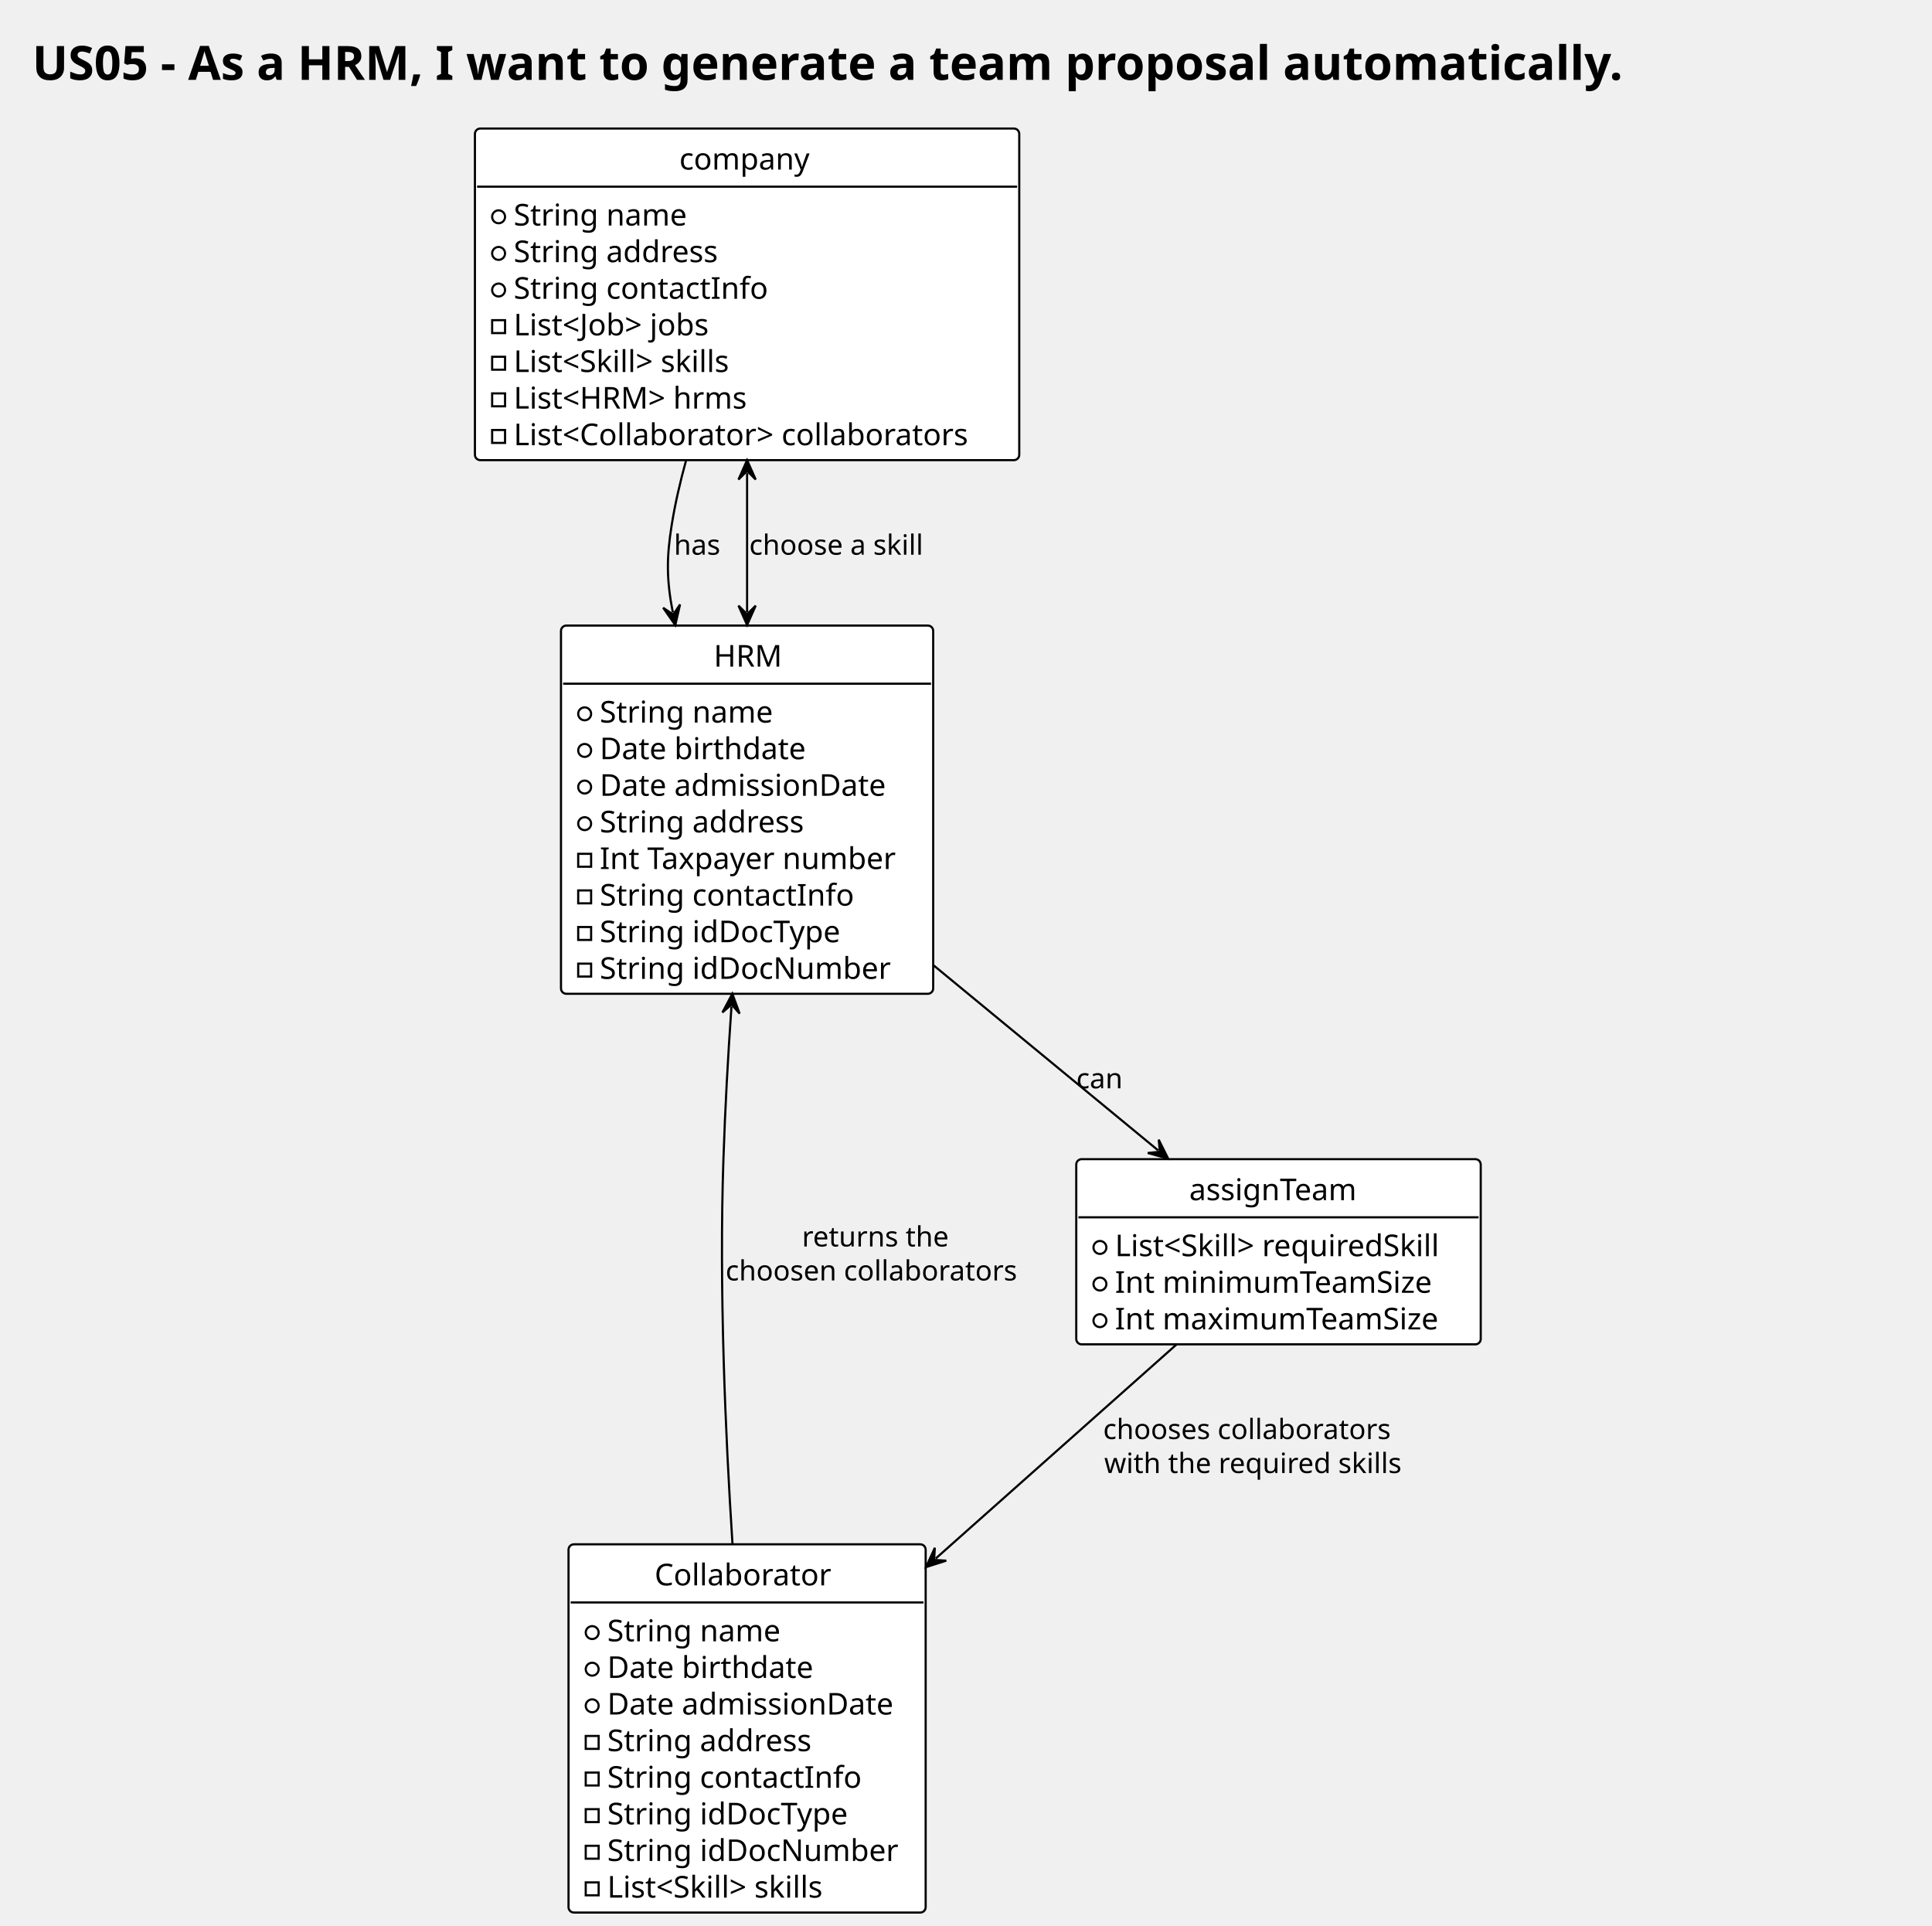
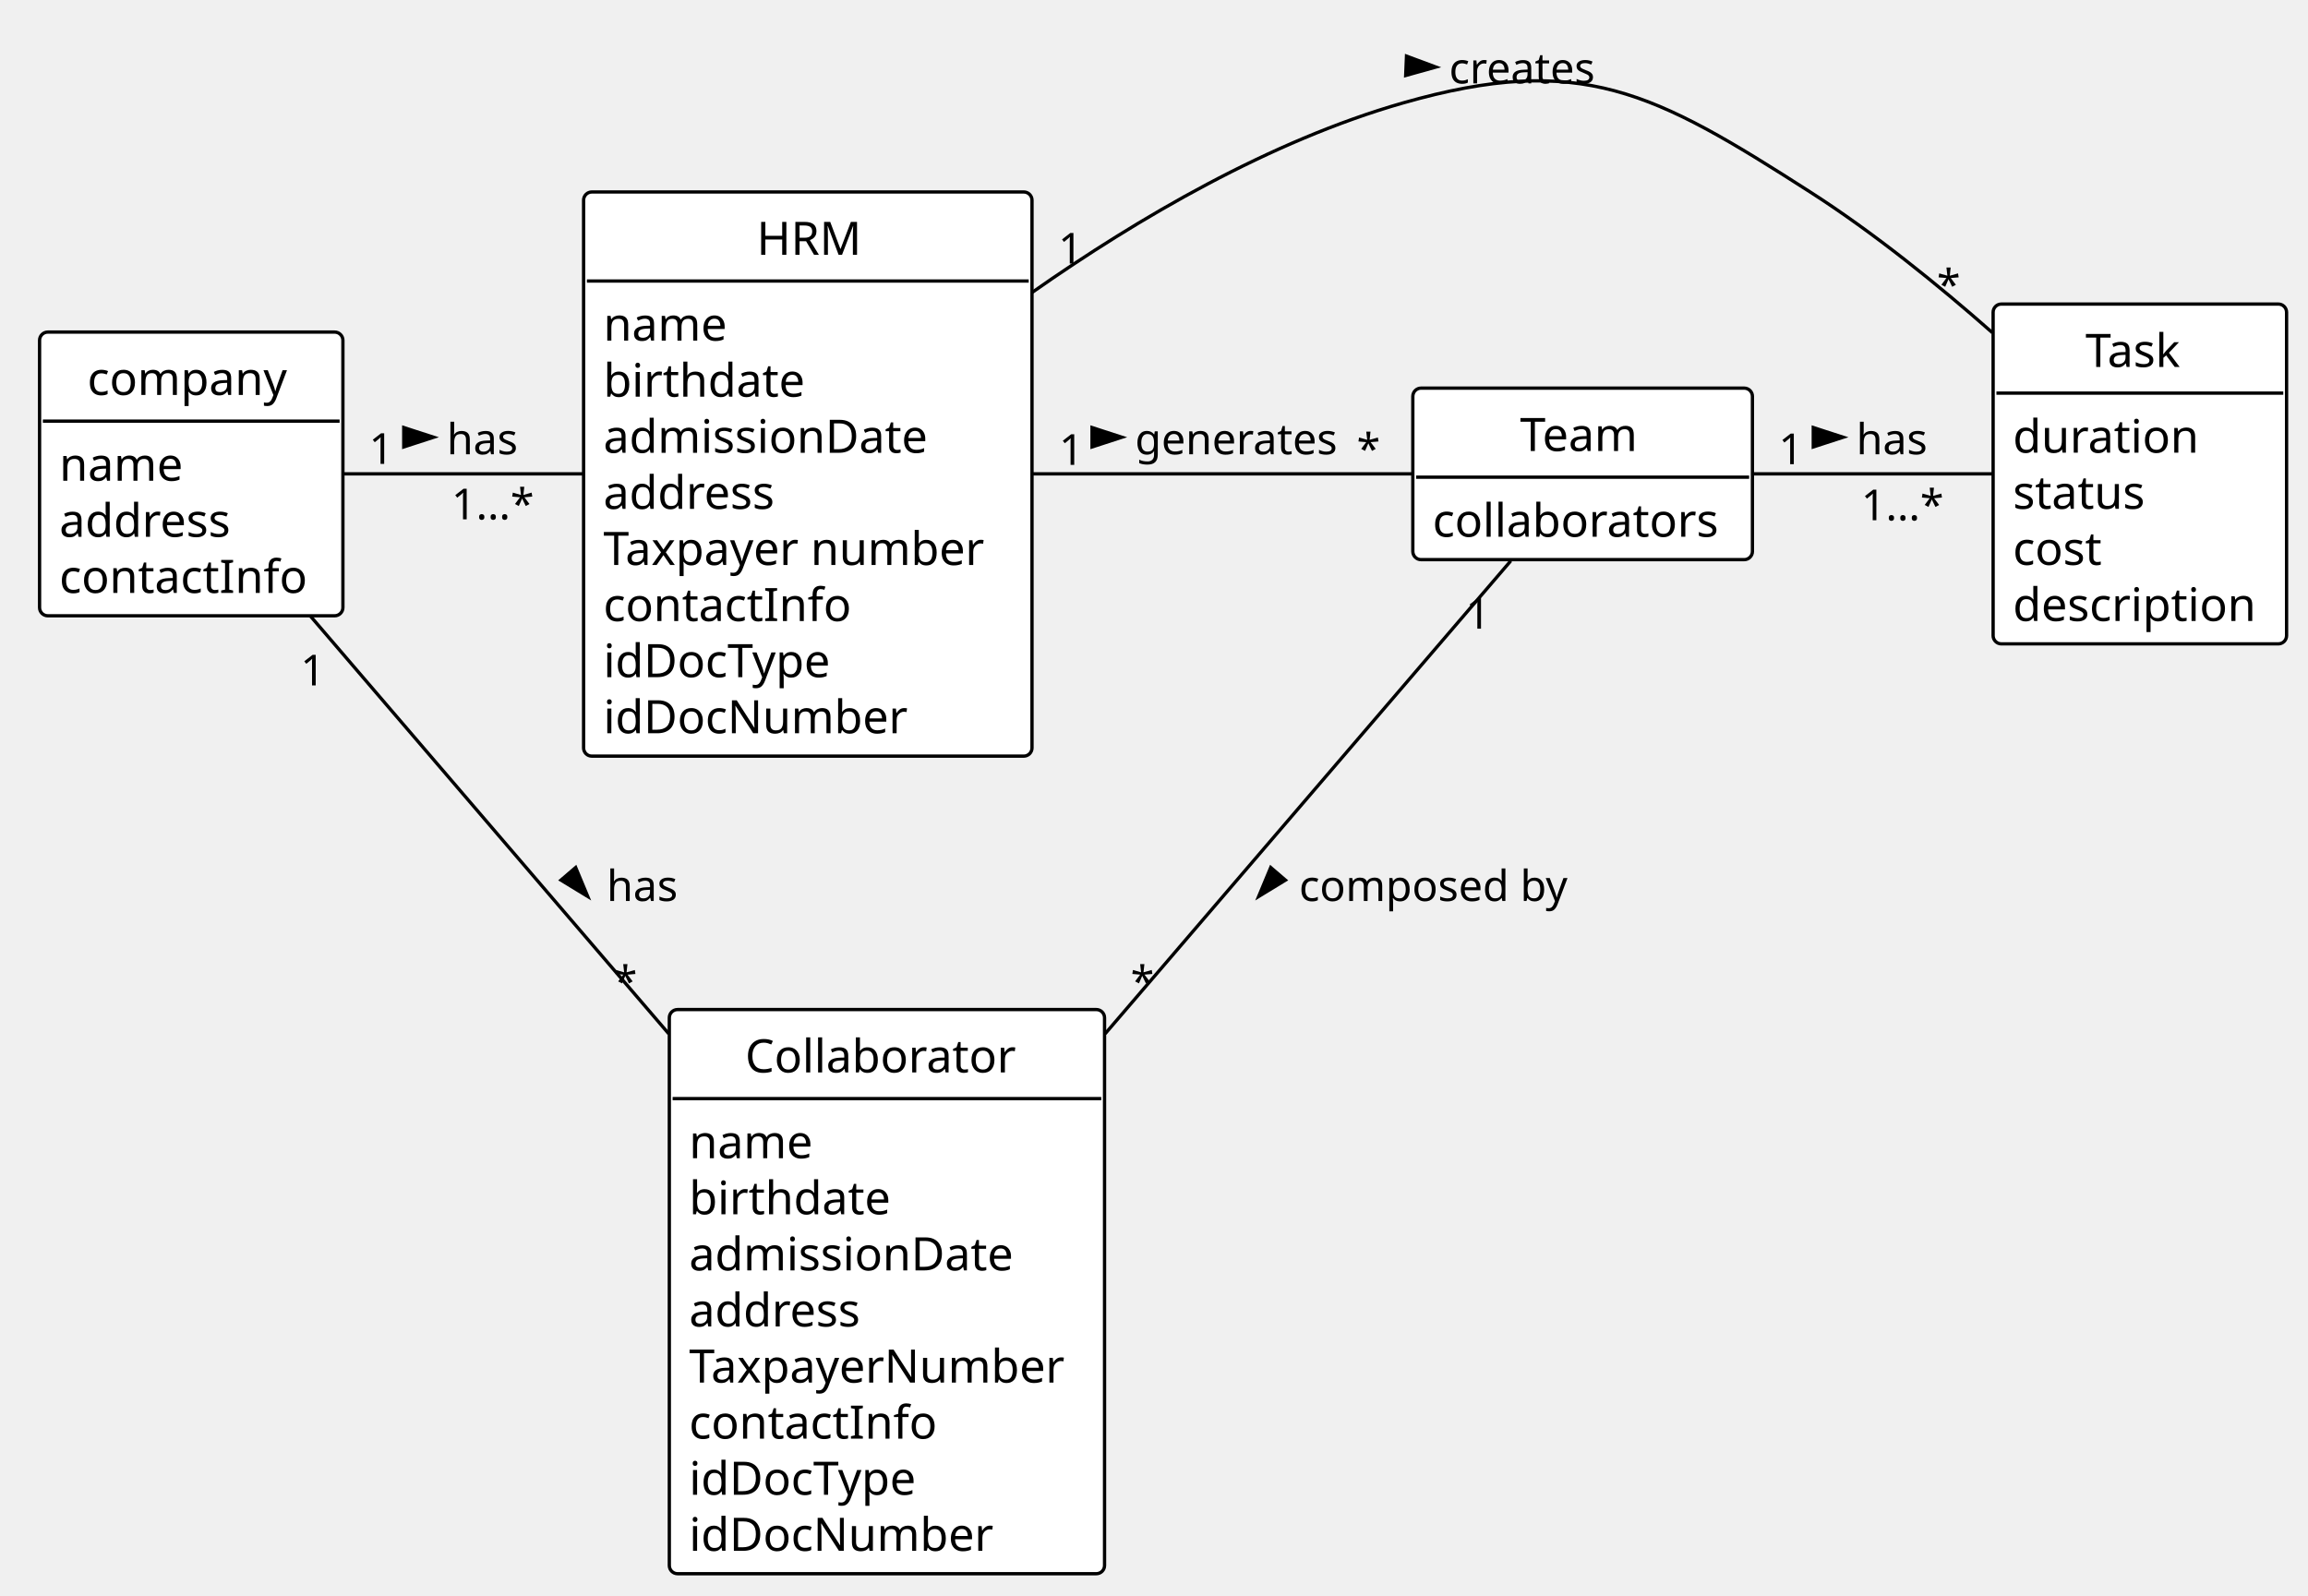
- <svg xmlns="http://www.w3.org/2000/svg" contentStyleType="text/css" height="895px" preserveAspectRatio="none" style="width:898px;height:895px;background:#FFFFFF;" version="1.1" viewBox="0 0 898 895" width="898px" zoomAndPan="magnify">
+ <svg xmlns="http://www.w3.org/2000/svg" contentStyleType="text/css" height="484px" preserveAspectRatio="none" style="width:700px;height:484px;background:#FFFFFF;" version="1.1" viewBox="0 0 700 484" width="700px" zoomAndPan="magnify">
  <defs />
  <g>
-     <text fill="#000000" font-family="Verdana" font-size="22" font-weight="bold" lengthAdjust="spacing" textLength="865" x="15" y="37.118">US05 -  As a HRM, I want to generate a team proposal automatically.</text>
    <g id="elem_company">
-       <rect codeLine="9" fill="#FFFFFF" height="154.117" id="company" rx="2.5" ry="2.5" style="stroke:#000000;stroke-width:1.0;" width="253" x="220.75" y="59.737" />
-       <text fill="#000000" font-family="Verdana" font-size="14" lengthAdjust="spacing" textLength="63" x="315.75" y="78.812">company</text>
-       <line style="stroke:#000000;stroke-width:1.0;" x1="221.75" x2="472.75" y1="86.752" y2="86.752" />
-       <ellipse cx="231.75" cy="100.759" fill="none" rx="3" ry="3" style="stroke:#000000;stroke-width:1.0;" />
-       <text fill="#000000" font-family="Verdana" font-size="14" lengthAdjust="spacing" textLength="86" x="238.75" y="104.827">String name</text>
-       <ellipse cx="231.75" cy="117.774" fill="none" rx="3" ry="3" style="stroke:#000000;stroke-width:1.0;" />
-       <text fill="#000000" font-family="Verdana" font-size="14" lengthAdjust="spacing" textLength="104" x="238.75" y="121.842">String address</text>
-       <ellipse cx="231.75" cy="134.789" fill="none" rx="3" ry="3" style="stroke:#000000;stroke-width:1.0;" />
-       <text fill="#000000" font-family="Verdana" font-size="14" lengthAdjust="spacing" textLength="128" x="238.75" y="138.856">String contactInfo</text>
-       <rect fill="none" height="6" style="stroke:#000000;stroke-width:1.0;" width="6" x="228.75" y="148.803" />
-       <text fill="#000000" font-family="Verdana" font-size="14" lengthAdjust="spacing" textLength="107" x="238.75" y="155.871">List&lt;Job&gt; jobs</text>
-       <rect fill="none" height="6" style="stroke:#000000;stroke-width:1.0;" width="6" x="228.75" y="165.818" />
-       <text fill="#000000" font-family="Verdana" font-size="14" lengthAdjust="spacing" textLength="112" x="238.75" y="172.886">List&lt;Skill&gt; skills</text>
-       <rect fill="none" height="6" style="stroke:#000000;stroke-width:1.0;" width="6" x="228.75" y="182.833" />
-       <text fill="#000000" font-family="Verdana" font-size="14" lengthAdjust="spacing" textLength="119" x="238.75" y="189.9">List&lt;HRM&gt; hrms</text>
-       <rect fill="none" height="6" style="stroke:#000000;stroke-width:1.0;" width="6" x="228.75" y="199.847" />
-       <text fill="#000000" font-family="Verdana" font-size="14" lengthAdjust="spacing" textLength="229" x="238.75" y="206.915">List&lt;Collaborator&gt; collaborators</text>
+       <rect codeLine="8" fill="#FFFFFF" height="86.059" id="company" rx="2.5" ry="2.5" style="stroke:#000000;stroke-width:1.0;" width="92" x="12" y="100.73" />
+       <text fill="#000000" font-family="Verdana" font-size="14" lengthAdjust="spacing" textLength="63" x="26.5" y="119.805">company</text>
+       <line style="stroke:#000000;stroke-width:1.0;" x1="13" x2="103" y1="127.744" y2="127.744" />
+       <text fill="#000000" font-family="Verdana" font-size="14" lengthAdjust="spacing" textLength="38" x="18" y="145.819">name</text>
+       <text fill="#000000" font-family="Verdana" font-size="14" lengthAdjust="spacing" textLength="56" x="18" y="162.834">address</text>
+       <text fill="#000000" font-family="Verdana" font-size="14" lengthAdjust="spacing" textLength="80" x="18" y="179.849">contactInfo</text>
    </g>
    <g id="elem_Collaborator">
-       <rect codeLine="19" fill="#FFFFFF" height="171.132" id="Collaborator" rx="2.5" ry="2.5" style="stroke:#000000;stroke-width:1.0;" width="166" x="264.25" y="717.737" />
-       <text fill="#000000" font-family="Verdana" font-size="14" lengthAdjust="spacing" textLength="86" x="304.25" y="736.812">Collaborator</text>
-       <line style="stroke:#000000;stroke-width:1.0;" x1="265.25" x2="429.25" y1="744.752" y2="744.752" />
-       <ellipse cx="275.25" cy="758.759" fill="none" rx="3" ry="3" style="stroke:#000000;stroke-width:1.0;" />
-       <text fill="#000000" font-family="Verdana" font-size="14" lengthAdjust="spacing" textLength="86" x="282.25" y="762.827">String name</text>
-       <ellipse cx="275.25" cy="775.774" fill="none" rx="3" ry="3" style="stroke:#000000;stroke-width:1.0;" />
-       <text fill="#000000" font-family="Verdana" font-size="14" lengthAdjust="spacing" textLength="102" x="282.25" y="779.842">Date birthdate</text>
-       <ellipse cx="275.25" cy="792.789" fill="none" rx="3" ry="3" style="stroke:#000000;stroke-width:1.0;" />
-       <text fill="#000000" font-family="Verdana" font-size="14" lengthAdjust="spacing" textLength="141" x="282.25" y="796.856">Date admissionDate</text>
-       <rect fill="none" height="6" style="stroke:#000000;stroke-width:1.0;" width="6" x="272.25" y="806.803" />
-       <text fill="#000000" font-family="Verdana" font-size="14" lengthAdjust="spacing" textLength="104" x="282.25" y="813.871">String address</text>
-       <rect fill="none" height="6" style="stroke:#000000;stroke-width:1.0;" width="6" x="272.25" y="823.818" />
-       <text fill="#000000" font-family="Verdana" font-size="14" lengthAdjust="spacing" textLength="128" x="282.25" y="830.886">String contactInfo</text>
-       <rect fill="none" height="6" style="stroke:#000000;stroke-width:1.0;" width="6" x="272.25" y="840.832" />
-       <text fill="#000000" font-family="Verdana" font-size="14" lengthAdjust="spacing" textLength="121" x="282.25" y="847.9">String idDocType</text>
-       <rect fill="none" height="6" style="stroke:#000000;stroke-width:1.0;" width="6" x="272.25" y="857.847" />
-       <text fill="#000000" font-family="Verdana" font-size="14" lengthAdjust="spacing" textLength="142" x="282.25" y="864.915">String idDocNumber</text>
-       <rect fill="none" height="6" style="stroke:#000000;stroke-width:1.0;" width="6" x="272.25" y="874.862" />
-       <text fill="#000000" font-family="Verdana" font-size="14" lengthAdjust="spacing" textLength="112" x="282.25" y="881.93">List&lt;Skill&gt; skills</text>
+       <rect codeLine="15" fill="#FFFFFF" height="171.132" id="Collaborator" rx="2.5" ry="2.5" style="stroke:#000000;stroke-width:1.0;" width="132" x="203" y="306.229" />
+       <text fill="#000000" font-family="Verdana" font-size="14" lengthAdjust="spacing" textLength="86" x="226" y="325.305">Collaborator</text>
+       <line style="stroke:#000000;stroke-width:1.0;" x1="204" x2="334" y1="333.244" y2="333.244" />
+       <text fill="#000000" font-family="Verdana" font-size="14" lengthAdjust="spacing" textLength="38" x="209" y="351.319">name</text>
+       <text fill="#000000" font-family="Verdana" font-size="14" lengthAdjust="spacing" textLength="64" x="209" y="368.334">birthdate</text>
+       <text fill="#000000" font-family="Verdana" font-size="14" lengthAdjust="spacing" textLength="103" x="209" y="385.349">admissionDate</text>
+       <text fill="#000000" font-family="Verdana" font-size="14" lengthAdjust="spacing" textLength="56" x="209" y="402.363">address</text>
+       <text fill="#000000" font-family="Verdana" font-size="14" lengthAdjust="spacing" textLength="120" x="209" y="419.378">TaxpayerNumber</text>
+       <text fill="#000000" font-family="Verdana" font-size="14" lengthAdjust="spacing" textLength="80" x="209" y="436.393">contactInfo</text>
+       <text fill="#000000" font-family="Verdana" font-size="14" lengthAdjust="spacing" textLength="73" x="209" y="453.407">idDocType</text>
+       <text fill="#000000" font-family="Verdana" font-size="14" lengthAdjust="spacing" textLength="94" x="209" y="470.422">idDocNumber</text>
+     </g>
+     <g id="elem_Team">
+       <rect codeLine="26" fill="#FFFFFF" height="52.029" id="Team" rx="2.5" ry="2.5" style="stroke:#000000;stroke-width:1.0;" width="103" x="428.5" y="117.73" />
+       <text fill="#000000" font-family="Verdana" font-size="14" lengthAdjust="spacing" textLength="38" x="461" y="136.805">Team</text>
+       <line style="stroke:#000000;stroke-width:1.0;" x1="429.5" x2="530.5" y1="144.744" y2="144.744" />
+       <text fill="#000000" font-family="Verdana" font-size="14" lengthAdjust="spacing" textLength="91" x="434.5" y="162.819">collaborators</text>
    </g>
    <g id="elem_HRM">
-       <rect codeLine="32" fill="#FFFFFF" height="171.132" id="HRM" rx="2.5" ry="2.5" style="stroke:#000000;stroke-width:1.0;" width="173" x="260.75" y="290.737" />
-       <text fill="#000000" font-family="Verdana" font-size="14" lengthAdjust="spacing" textLength="31" x="331.75" y="309.812">HRM</text>
-       <line style="stroke:#000000;stroke-width:1.0;" x1="261.75" x2="432.75" y1="317.752" y2="317.752" />
-       <ellipse cx="271.75" cy="331.759" fill="none" rx="3" ry="3" style="stroke:#000000;stroke-width:1.0;" />
-       <text fill="#000000" font-family="Verdana" font-size="14" lengthAdjust="spacing" textLength="86" x="278.75" y="335.827">String name</text>
-       <ellipse cx="271.75" cy="348.774" fill="none" rx="3" ry="3" style="stroke:#000000;stroke-width:1.0;" />
-       <text fill="#000000" font-family="Verdana" font-size="14" lengthAdjust="spacing" textLength="102" x="278.75" y="352.842">Date birthdate</text>
-       <ellipse cx="271.75" cy="365.789" fill="none" rx="3" ry="3" style="stroke:#000000;stroke-width:1.0;" />
-       <text fill="#000000" font-family="Verdana" font-size="14" lengthAdjust="spacing" textLength="141" x="278.75" y="369.856">Date admissionDate</text>
-       <ellipse cx="271.75" cy="382.803" fill="none" rx="3" ry="3" style="stroke:#000000;stroke-width:1.0;" />
-       <text fill="#000000" font-family="Verdana" font-size="14" lengthAdjust="spacing" textLength="104" x="278.75" y="386.871">String address</text>
-       <rect fill="none" height="6" style="stroke:#000000;stroke-width:1.0;" width="6" x="268.75" y="396.818" />
-       <text fill="#000000" font-family="Verdana" font-size="14" lengthAdjust="spacing" textLength="149" x="278.75" y="403.886">Int Taxpayer number</text>
-       <rect fill="none" height="6" style="stroke:#000000;stroke-width:1.0;" width="6" x="268.75" y="413.832" />
-       <text fill="#000000" font-family="Verdana" font-size="14" lengthAdjust="spacing" textLength="128" x="278.75" y="420.9">String contactInfo</text>
-       <rect fill="none" height="6" style="stroke:#000000;stroke-width:1.0;" width="6" x="268.75" y="430.847" />
-       <text fill="#000000" font-family="Verdana" font-size="14" lengthAdjust="spacing" textLength="121" x="278.75" y="437.915">String idDocType</text>
-       <rect fill="none" height="6" style="stroke:#000000;stroke-width:1.0;" width="6" x="268.75" y="447.862" />
-       <text fill="#000000" font-family="Verdana" font-size="14" lengthAdjust="spacing" textLength="142" x="278.75" y="454.93">String idDocNumber</text>
+       <rect codeLine="30" fill="#FFFFFF" height="171.132" id="HRM" rx="2.5" ry="2.5" style="stroke:#000000;stroke-width:1.0;" width="136" x="177" y="58.23" />
+       <text fill="#000000" font-family="Verdana" font-size="14" lengthAdjust="spacing" textLength="31" x="229.5" y="77.305">HRM</text>
+       <line style="stroke:#000000;stroke-width:1.0;" x1="178" x2="312" y1="85.244" y2="85.244" />
+       <text fill="#000000" font-family="Verdana" font-size="14" lengthAdjust="spacing" textLength="38" x="183" y="103.319">name</text>
+       <text fill="#000000" font-family="Verdana" font-size="14" lengthAdjust="spacing" textLength="64" x="183" y="120.334">birthdate</text>
+       <text fill="#000000" font-family="Verdana" font-size="14" lengthAdjust="spacing" textLength="103" x="183" y="137.349">admissionDate</text>
+       <text fill="#000000" font-family="Verdana" font-size="14" lengthAdjust="spacing" textLength="56" x="183" y="154.363">address</text>
+       <text fill="#000000" font-family="Verdana" font-size="14" lengthAdjust="spacing" textLength="124" x="183" y="171.378">Taxpayer number</text>
+       <text fill="#000000" font-family="Verdana" font-size="14" lengthAdjust="spacing" textLength="80" x="183" y="188.393">contactInfo</text>
+       <text fill="#000000" font-family="Verdana" font-size="14" lengthAdjust="spacing" textLength="73" x="183" y="205.407">idDocType</text>
+       <text fill="#000000" font-family="Verdana" font-size="14" lengthAdjust="spacing" textLength="94" x="183" y="222.422">idDocNumber</text>
    </g>
-     <g id="elem_assignTeam">
-       <rect codeLine="43" fill="#FFFFFF" height="86.059" id="assignTeam" rx="2.5" ry="2.5" style="stroke:#000000;stroke-width:1.0;" width="188" x="500.25" y="538.737" />
-       <text fill="#000000" font-family="Verdana" font-size="14" lengthAdjust="spacing" textLength="83" x="552.75" y="557.812">assignTeam</text>
-       <line style="stroke:#000000;stroke-width:1.0;" x1="501.25" x2="687.25" y1="565.752" y2="565.752" />
-       <ellipse cx="511.25" cy="579.759" fill="none" rx="3" ry="3" style="stroke:#000000;stroke-width:1.0;" />
-       <text fill="#000000" font-family="Verdana" font-size="14" lengthAdjust="spacing" textLength="164" x="518.25" y="583.827">List&lt;Skill&gt; requiredSkill</text>
-       <ellipse cx="511.25" cy="596.774" fill="none" rx="3" ry="3" style="stroke:#000000;stroke-width:1.0;" />
-       <text fill="#000000" font-family="Verdana" font-size="14" lengthAdjust="spacing" textLength="155" x="518.25" y="600.842">Int minimumTeamSize</text>
-       <ellipse cx="511.25" cy="613.789" fill="none" rx="3" ry="3" style="stroke:#000000;stroke-width:1.0;" />
-       <text fill="#000000" font-family="Verdana" font-size="14" lengthAdjust="spacing" textLength="160" x="518.25" y="617.856">Int maximumTeamSize</text>
+     <g id="elem_Task">
+       <rect codeLine="41" fill="#FFFFFF" height="103.073" id="Task" rx="2.5" ry="2.5" style="stroke:#000000;stroke-width:1.0;" width="89" x="604.5" y="92.23" />
+       <text fill="#000000" font-family="Verdana" font-size="14" lengthAdjust="spacing" textLength="33" x="632.5" y="111.305">Task</text>
+       <line style="stroke:#000000;stroke-width:1.0;" x1="605.5" x2="692.5" y1="119.244" y2="119.244" />
+       <text fill="#000000" font-family="Verdana" font-size="14" lengthAdjust="spacing" textLength="59" x="610.5" y="137.319">duration</text>
+       <text fill="#000000" font-family="Verdana" font-size="14" lengthAdjust="spacing" textLength="45" x="610.5" y="154.334">status</text>
+       <text fill="#000000" font-family="Verdana" font-size="14" lengthAdjust="spacing" textLength="30" x="610.5" y="171.349">cost</text>
+       <text fill="#000000" font-family="Verdana" font-size="14" lengthAdjust="spacing" textLength="77" x="610.5" y="188.363">description</text>
    </g>
    <g id="link_company_HRM">
-       <path codeLine="50" d="M318.88,214.017 C316.15,223.897 313.82,233.977 312.25,243.737 C309.79,259.017 309.74,269.197 312.73,284.647 " fill="none" id="company-to-HRM" style="stroke:#000000;stroke-width:1.0;" />
-       <polygon fill="#000000" points="313.87,290.537,316.087,280.941,312.92,285.628,308.233,282.461,313.87,290.537" style="stroke:#000000;stroke-width:1.0;" />
-       <text fill="#000000" font-family="Verdana" font-size="13" lengthAdjust="spacing" textLength="23" x="313.25" y="257.807">has</text>
+       <path codeLine="48" d="M104.22,143.73 C126.07,143.73 152.59,143.73 176.7,143.73 " fill="none" id="company-HRM" style="stroke:#000000;stroke-width:1.0;" />
+       <polygon fill="#000000" points="131.5,132.629,122.455,129.69,122.455,135.568,131.5,132.629" style="stroke:#000000;stroke-width:1.0;" />
+       <text fill="#000000" font-family="Verdana" font-size="13" lengthAdjust="spacing" textLength="23" x="135.5" y="137.799">has</text>
+       <text fill="#000000" font-family="Verdana" font-size="13" lengthAdjust="spacing" textLength="8" x="111.91" y="140.708">1</text>
+       <text fill="#000000" font-family="Verdana" font-size="13" lengthAdjust="spacing" textLength="32" x="136.929" y="157.522">1...*</text>
    </g>
-     <g id="link_HRM_company">
-       <path codeLine="56" d="M347.25,284.477 C347.25,259.477 347.25,244.287 347.25,219.867 " fill="none" id="HRM-company" style="stroke:#000000;stroke-width:1.0;" />
-       <polygon fill="#000000" points="347.25,290.477,351.25,281.477,347.25,285.477,343.25,281.477,347.25,290.477" style="stroke:#000000;stroke-width:1.0;" />
-       <polygon fill="#000000" points="347.25,213.867,343.25,222.867,347.25,218.867,351.25,222.867,347.25,213.867" style="stroke:#000000;stroke-width:1.0;" />
-       <text fill="#000000" font-family="Verdana" font-size="13" lengthAdjust="spacing" textLength="88" x="348.25" y="257.807">choose a skill</text>
+     <g id="link_company_Collaborator">
+       <path codeLine="49" d="M94.03,186.739 C123.81,221.459 166.88,271.67 202.84,313.589 " fill="none" id="company-Collaborator" style="stroke:#000000;stroke-width:1.0;" />
+       <polygon fill="#000000" points="178.255,271.924,174.597,263.145,170.136,266.972,178.255,271.924" style="stroke:#000000;stroke-width:1.0;" />
+       <text fill="#000000" font-family="Verdana" font-size="13" lengthAdjust="spacing" textLength="23" x="184" y="273.299">has</text>
+       <text fill="#000000" font-family="Verdana" font-size="13" lengthAdjust="spacing" textLength="8" x="91.135" y="207.918">1</text>
+       <text fill="#000000" font-family="Verdana" font-size="13" lengthAdjust="spacing" textLength="9" x="186.112" y="302.329">*</text>
    </g>
-     <g id="link_HRM_assignTeam">
-       <path codeLine="53" d="M433.99,448.697 C470.4,478.707 506.889,508.762 538.349,534.682 " fill="none" id="HRM-to-assignTeam" style="stroke:#000000;stroke-width:1.0;" />
-       <polygon fill="#000000" points="542.98,538.497,538.577,529.687,539.121,535.318,533.49,535.861,542.98,538.497" style="stroke:#000000;stroke-width:1.0;" />
-       <text fill="#000000" font-family="Verdana" font-size="13" lengthAdjust="spacing" textLength="24" x="500.25" y="505.807">can</text>
+     <g id="link_HRM_Team">
+       <path codeLine="50" d="M313.29,143.73 C350.01,143.73 394.57,143.73 428.37,143.73 " fill="none" id="HRM-Team" style="stroke:#000000;stroke-width:1.0;" />
+       <polygon fill="#000000" points="340.25,132.629,331.205,129.69,331.205,135.568,340.25,132.629" style="stroke:#000000;stroke-width:1.0;" />
+       <text fill="#000000" font-family="Verdana" font-size="13" lengthAdjust="spacing" textLength="66" x="344.25" y="137.799">generates</text>
+       <text fill="#000000" font-family="Verdana" font-size="13" lengthAdjust="spacing" textLength="8" x="321.197" y="141.016">1</text>
+       <text fill="#000000" font-family="Verdana" font-size="13" lengthAdjust="spacing" textLength="9" x="411.477" y="140.799">*</text>
    </g>
-     <g id="link_assignTeam_Collaborator">
-       <path codeLine="59" d="M546.92,624.797 C514,654.057 473.725,689.852 434.925,724.332 " fill="none" id="assignTeam-to-Collaborator" style="stroke:#000000;stroke-width:1.0;" />
-       <polygon fill="#000000" points="430.44,728.317,439.825,725.329,434.178,724.996,434.51,719.349,430.44,728.317" style="stroke:#000000;stroke-width:1.0;" />
-       <text fill="#000000" font-family="Verdana" font-size="13" lengthAdjust="spacing" textLength="144" x="512.75" y="668.807">chooses collaborators</text>
-       <text fill="#000000" font-family="Verdana" font-size="13" lengthAdjust="spacing" textLength="148" x="513.25" y="684.606">with the required skills</text>
+     <g id="link_Team_Collaborator">
+       <path codeLine="51" d="M458.21,170.13 C429.42,203.7 377.39,264.36 335.17,313.579 " fill="none" id="Team-Collaborator" style="stroke:#000000;stroke-width:1.0;" />
+       <polygon fill="#000000" points="381.745,271.924,389.864,266.972,385.403,263.145,381.745,271.924" style="stroke:#000000;stroke-width:1.0;" />
+       <text fill="#000000" font-family="Verdana" font-size="13" lengthAdjust="spacing" textLength="87" x="394" y="273.299">composed by</text>
+       <text fill="#000000" font-family="Verdana" font-size="13" lengthAdjust="spacing" textLength="8" x="444.568" y="190.699">1</text>
+       <text fill="#000000" font-family="Verdana" font-size="13" lengthAdjust="spacing" textLength="9" x="342.899" y="302.318">*</text>
    </g>
-     <g id="link_Collaborator_HRM">
-       <path codeLine="61" d="M340.47,717.697 C337.13,666.017 334.21,598.567 336.25,538.737 C337.1,513.737 338.277,492.593 339.987,467.823 " fill="none" id="Collaborator-to-HRM" style="stroke:#000000;stroke-width:1.0;" />
-       <polygon fill="#000000" points="340.4,461.837,335.79,470.54,340.056,466.825,343.771,471.091,340.4,461.837" style="stroke:#000000;stroke-width:1.0;" />
-       <text fill="#000000" font-family="Verdana" font-size="13" lengthAdjust="spacing" textLength="74" x="372.75" y="579.307">returns the</text>
-       <text fill="#000000" font-family="Verdana" font-size="13" lengthAdjust="spacing" textLength="145" x="337.25" y="595.106">choosen collaborators</text>
+     <g id="link_Team_Task">
+       <path codeLine="52" d="M531.62,143.73 C554.82,143.73 581.94,143.73 604.26,143.73 " fill="none" id="Team-Task" style="stroke:#000000;stroke-width:1.0;" />
+       <polygon fill="#000000" points="559,132.629,549.955,129.69,549.955,135.568,559,132.629" style="stroke:#000000;stroke-width:1.0;" />
+       <text fill="#000000" font-family="Verdana" font-size="13" lengthAdjust="spacing" textLength="23" x="563" y="137.799">has</text>
+       <text fill="#000000" font-family="Verdana" font-size="13" lengthAdjust="spacing" textLength="8" x="539.442" y="140.799">1</text>
+       <text fill="#000000" font-family="Verdana" font-size="13" lengthAdjust="spacing" textLength="32" x="564.478" y="157.807">1...*</text>
+     </g>
+     <g id="link_HRM_Task">
+       <path codeLine="53" d="M313.07,88.68 C345.16,66.18 385.21,42.76 425.5,31.23 C479.52,15.77 501.69,27.919 549,58.23 C568.23,70.549 587.7,86.299 604.28,100.909 " fill="none" id="HRM-Task" style="stroke:#000000;stroke-width:1.0;" />
+       <polygon fill="#000000" points="435.496,20.339,426.582,17.023,426.335,22.896,435.496,20.339" style="stroke:#000000;stroke-width:1.0;" />
+       <text fill="#000000" font-family="Verdana" font-size="13" lengthAdjust="spacing" textLength="50" x="439.5" y="25.299">creates</text>
+       <text fill="#000000" font-family="Verdana" font-size="13" lengthAdjust="spacing" textLength="8" x="320.953" y="79.944">1</text>
+       <text fill="#000000" font-family="Verdana" font-size="13" lengthAdjust="spacing" textLength="9" x="587.436" y="91.017">*</text>
    </g>
  </g>
</svg>
